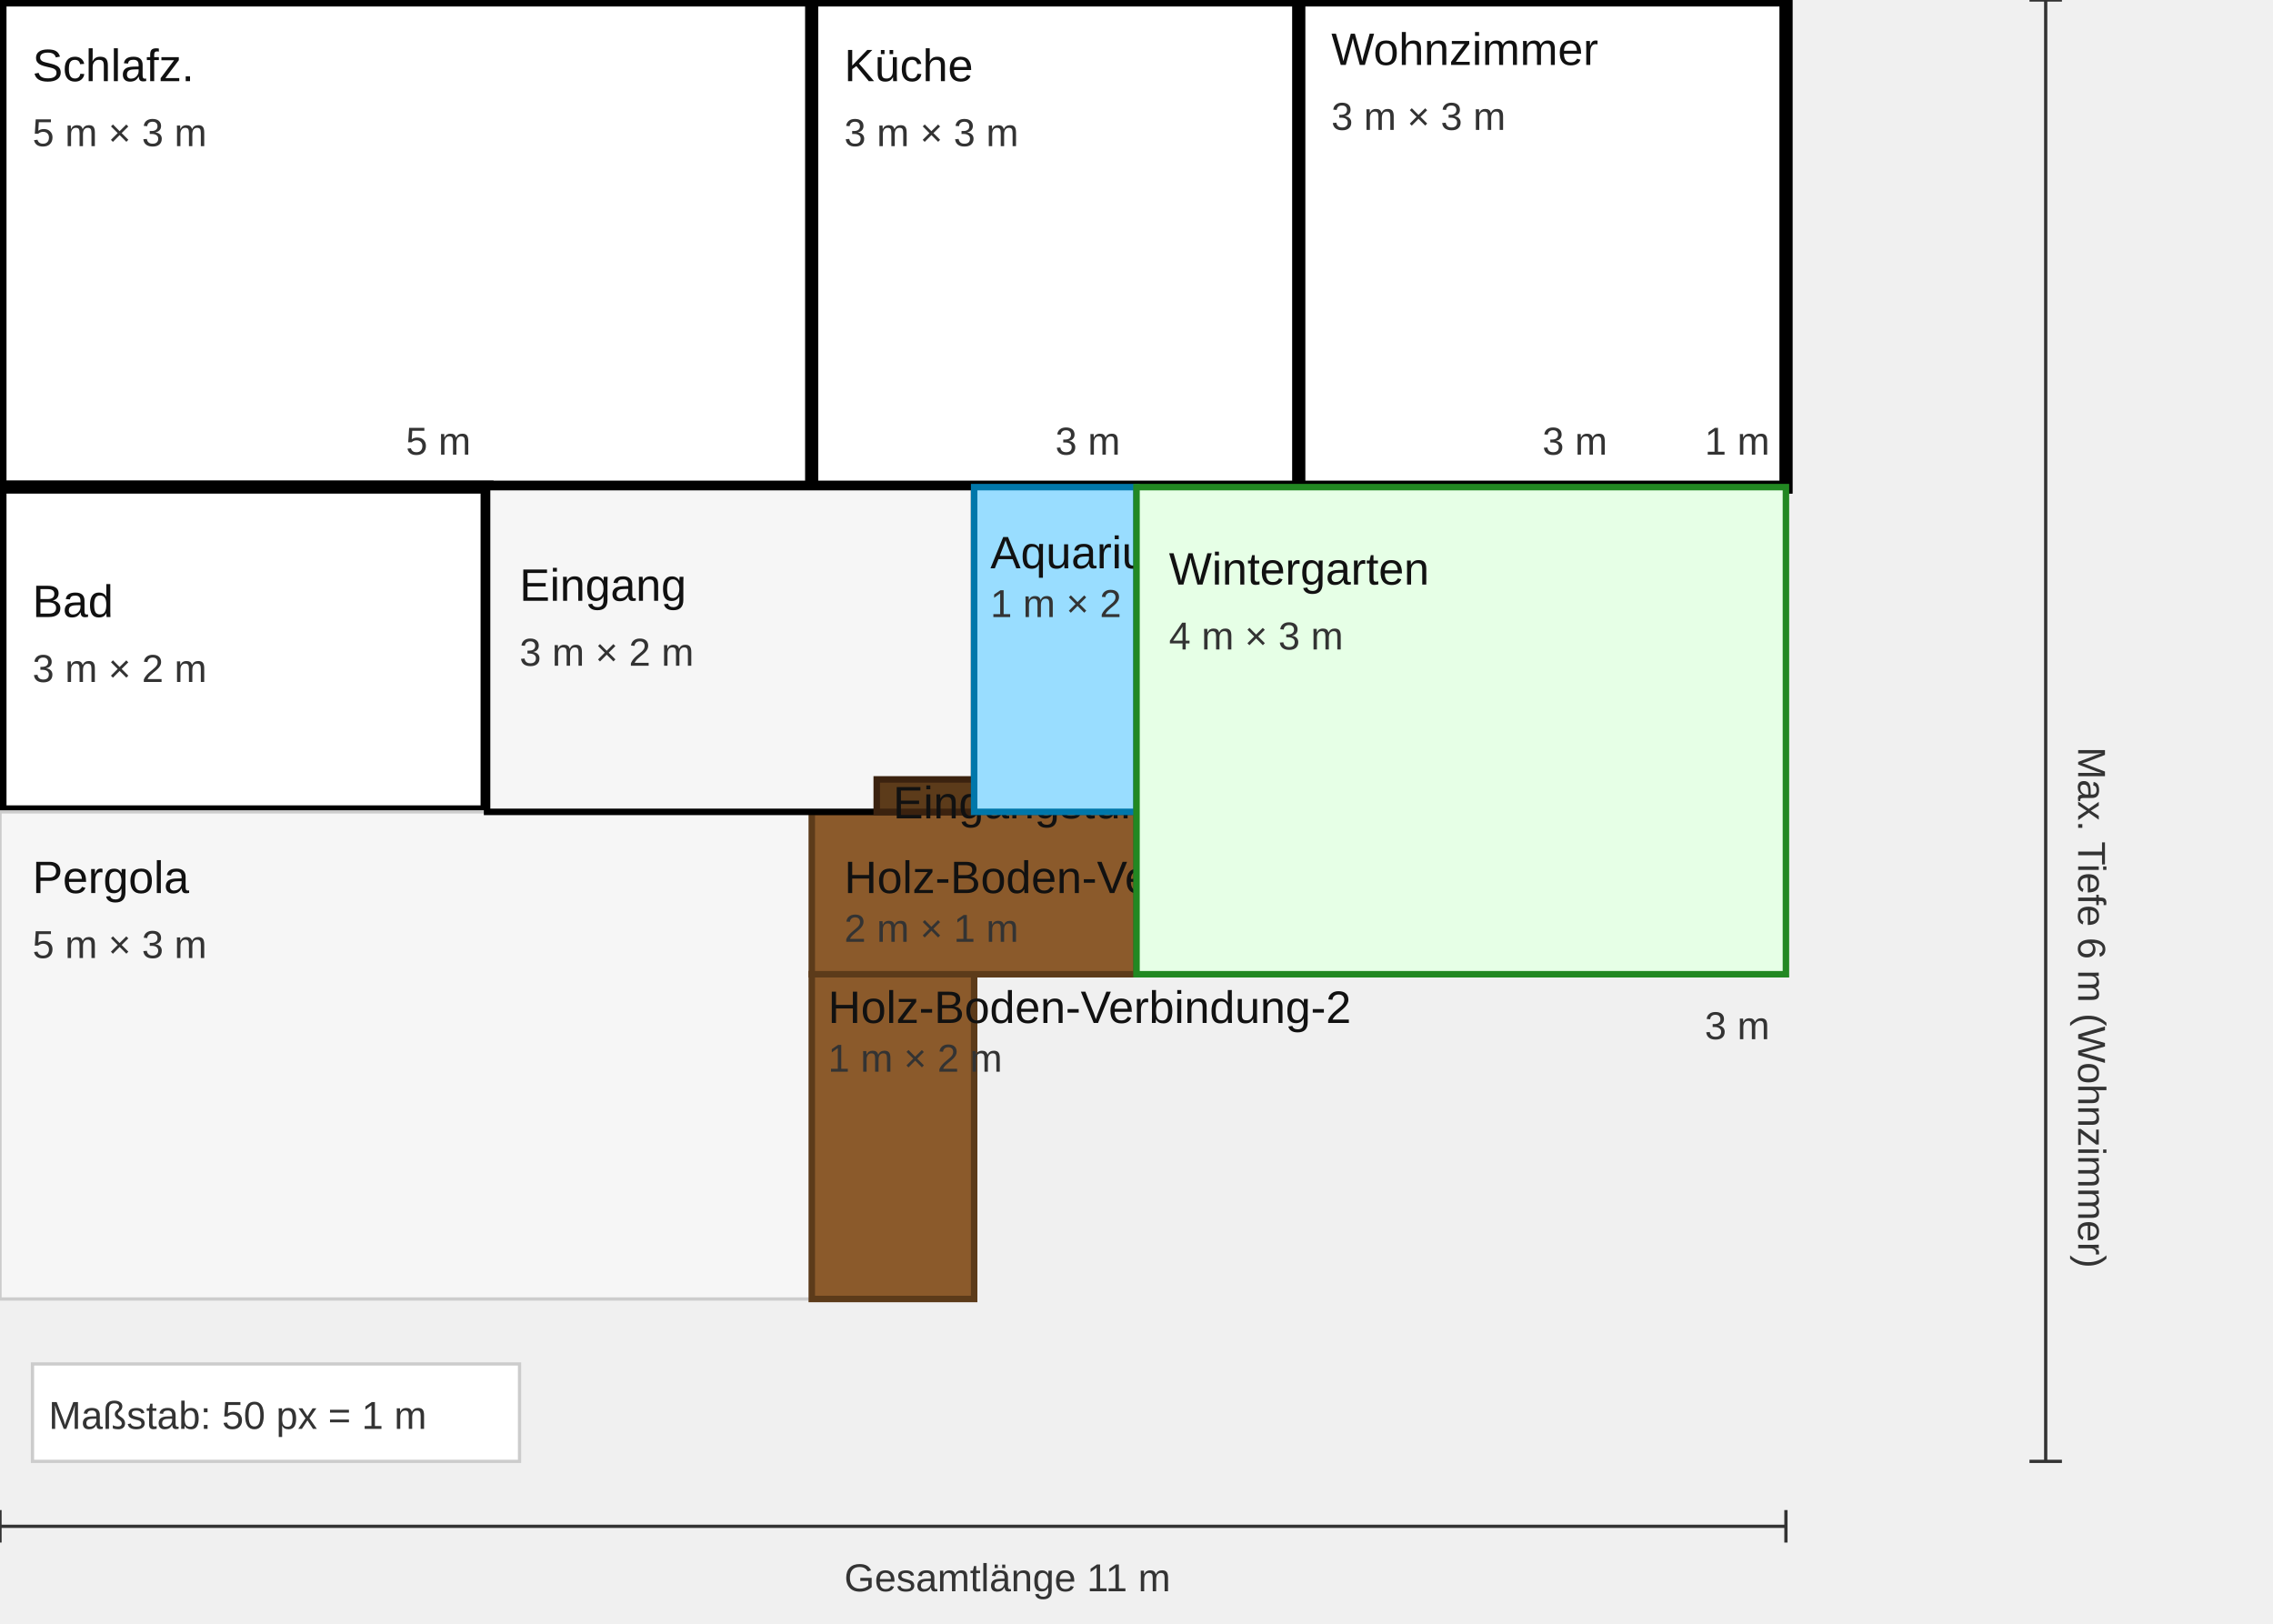
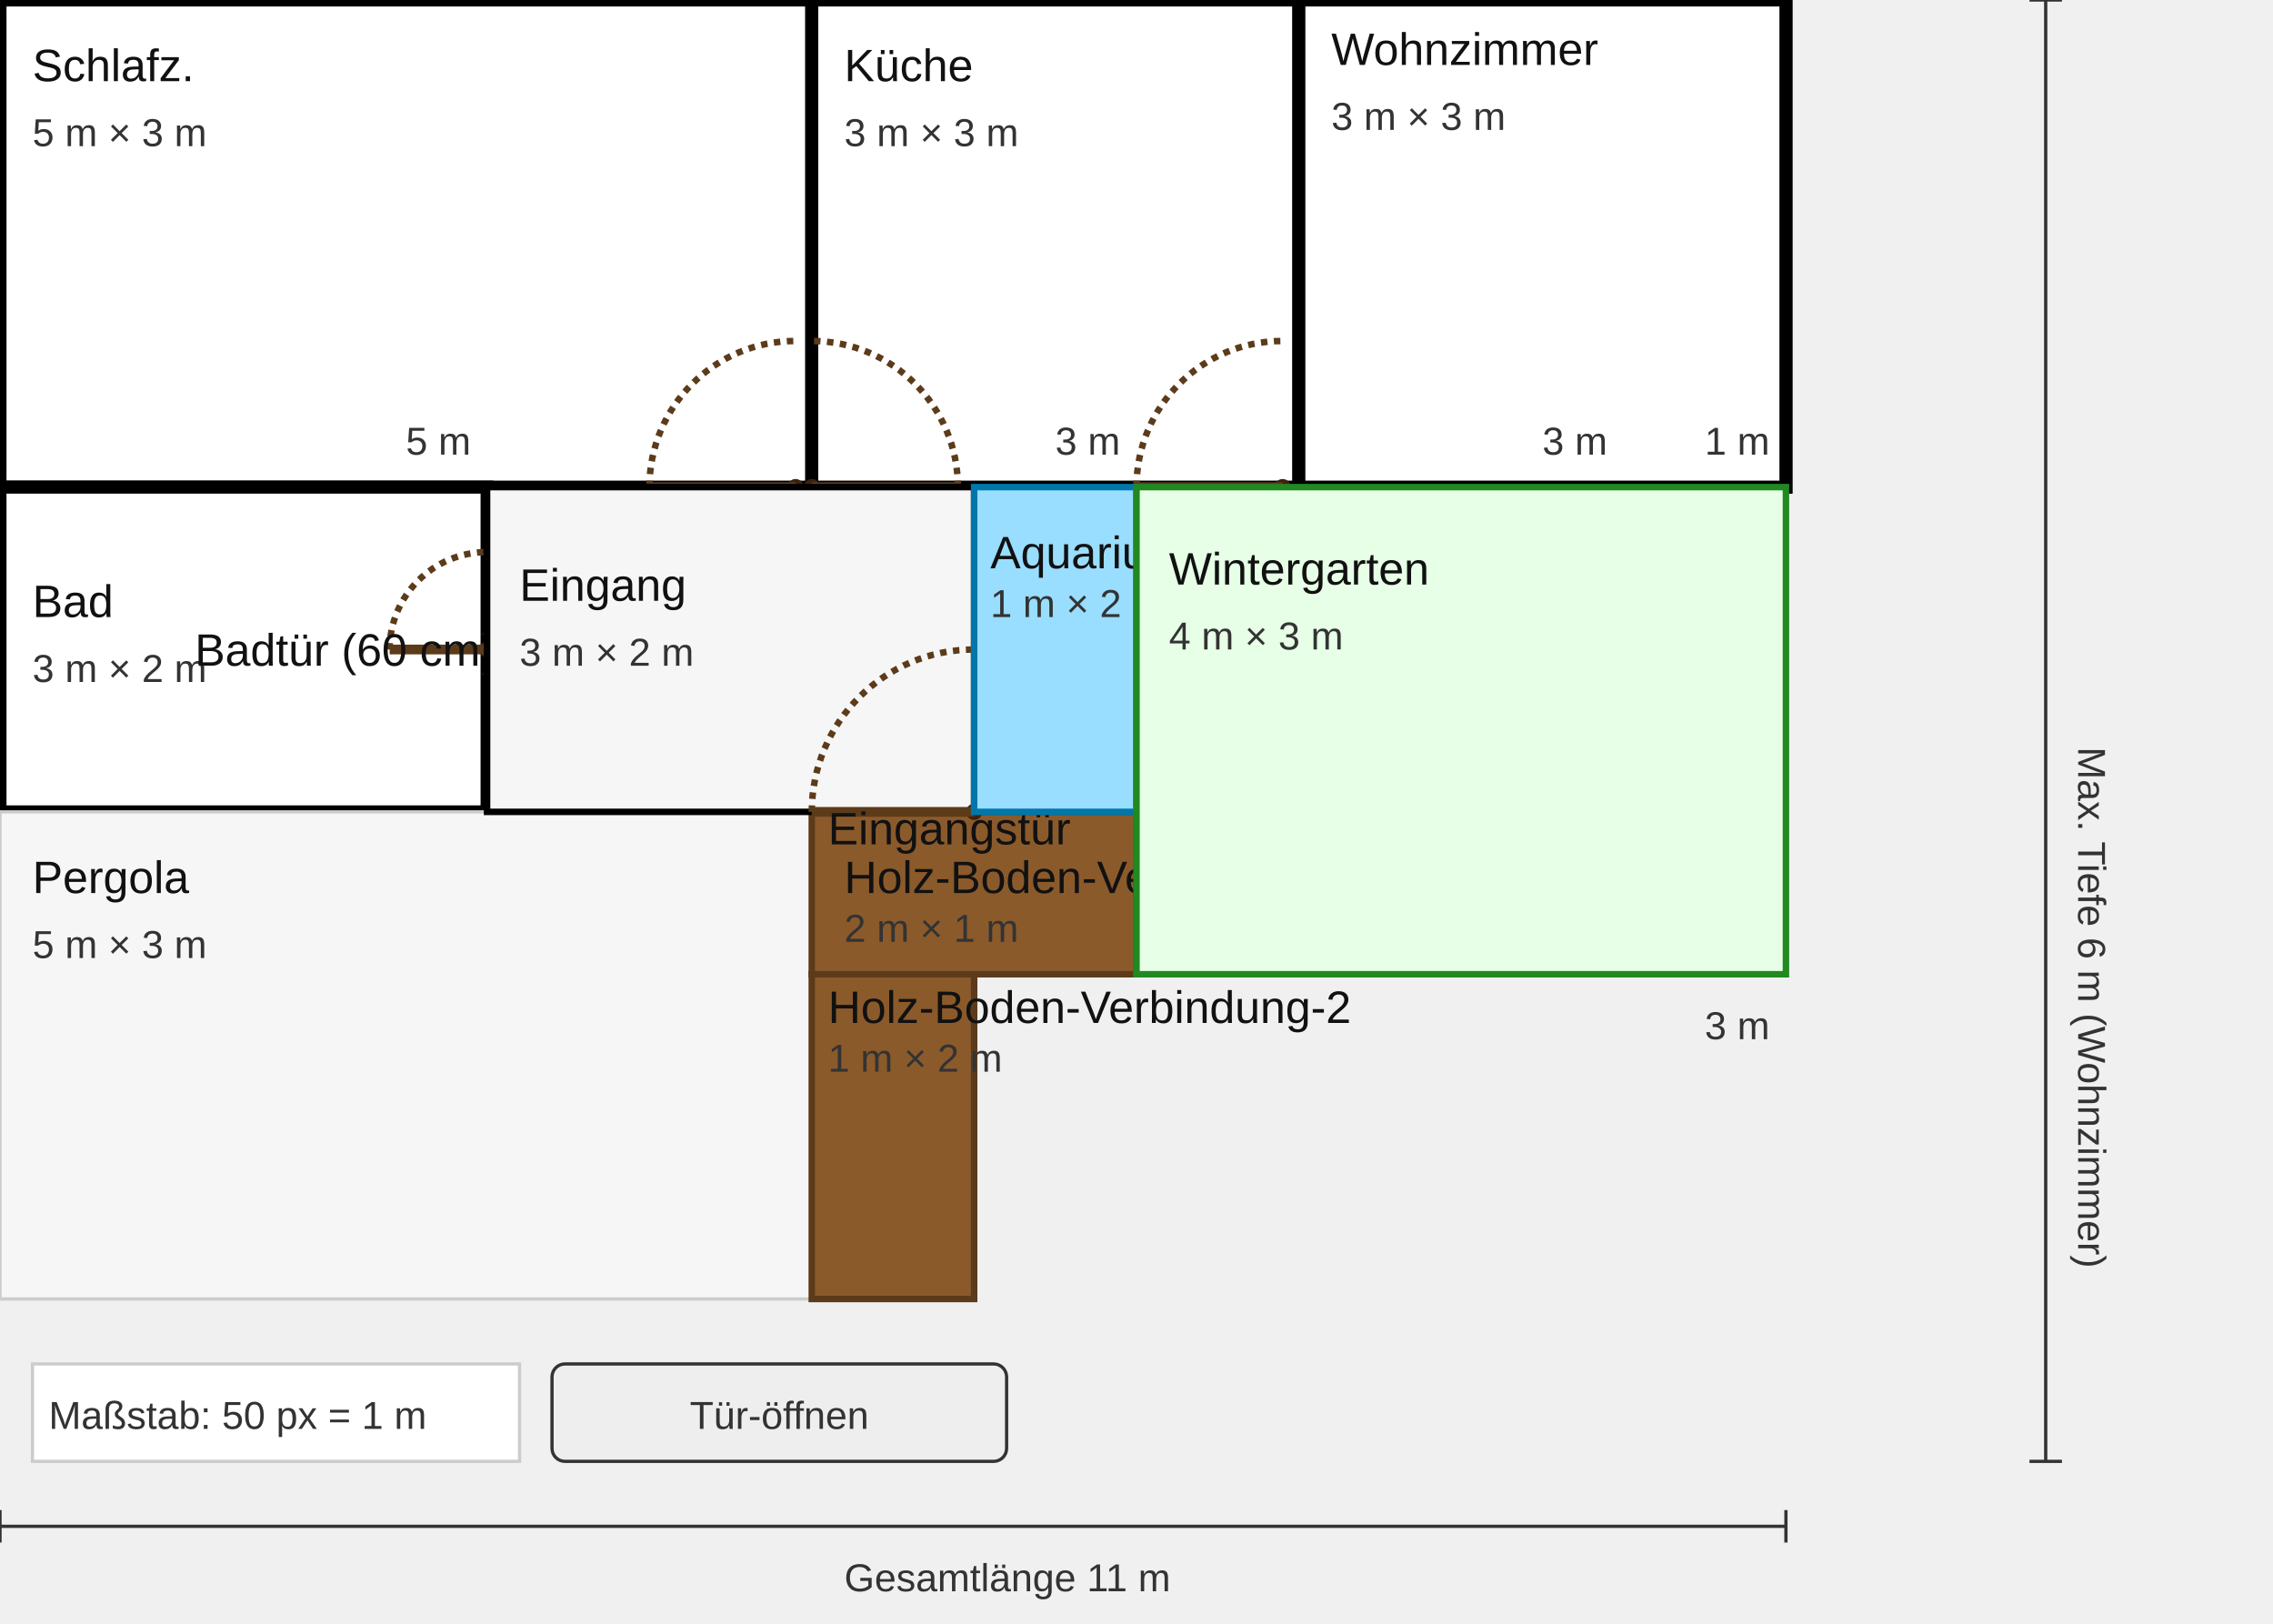
- <svg xmlns="http://www.w3.org/2000/svg" width="700" height="500" viewBox="0 0 700 500">
+ <svg xmlns="http://www.w3.org/2000/svg" width="140" height="100" viewBox="0 0 700 500">
  <style>
    .wall{fill:#ffffff;stroke:#000000;stroke-width:4}
    .room-label{font-family:Arial, Helvetica, sans-serif;font-size:14px;fill:#111}
    .dim{font-family:Arial, Helvetica, sans-serif;font-size:12px;fill:#333}
    .thin{stroke:#333;stroke-width:1}
  </style>
  <rect class="wall" x="0" y="0" width="550" height="150" />
  <rect class="wall" x="0" y="0" width="250" height="150" />
  <text x="10" y="25" class="room-label">Schlafz.</text>
  <text x="10" y="45" class="dim">5 m × 3 m</text>
  <rect class="wall" x="250" y="0" width="150" height="150" />
  <text x="260" y="25" class="room-label">Küche</text>
  <text x="260" y="45" class="dim">3 m × 3 m</text>
+   <circle cx="250" cy="150" r="2.5" fill="#3b220f" style="cursor:pointer" />
+   <line id="door-kitchen-leaf" x1="250" y1="150" x2="295" y2="150" stroke="#5c3b1a" stroke-width="3" data-open-x2="295" data-open-y2="150" data-state="open" />
+   <path id="door-kitchen-arc" d="M295 150 A45 45 0 0 0 250 105" fill="none" stroke="#5c3b1a" stroke-width="2" stroke-dasharray="2,2" />
+   <text x="255" y="160" class="room-label">Küchentür (90 cm)</text>
+   <circle cx="245" cy="150" r="2.5" fill="#3b220f" style="cursor:pointer" />
+   <line id="door-bed-leaf" x1="245" y1="150" x2="200" y2="150" stroke="#5c3b1a" stroke-width="3" data-open-x2="200" data-open-y2="150" data-state="open" />
+   <path id="door-bed-arc" d="M200 150 A45 45 0 0 1 245 105" fill="none" stroke="#5c3b1a" stroke-width="2" stroke-dasharray="2,2" />
+   <text x="205" y="160" class="room-label">Schlafzimmertür (90 cm)</text>
  <rect class="wall" x="0" y="150" width="150" height="100" />
  <text x="10" y="190" class="room-label">Bad</text>
  <text x="10" y="210" class="dim">3 m × 2 m</text>
+   <circle cx="150" cy="200" r="2.5" fill="#3b220f" style="cursor:pointer" />
+   <line id="door-bath-leaf" x1="150" y1="200" x2="120" y2="200" stroke="#5c3b1a" stroke-width="3" data-open-x2="120" data-open-y2="200" data-state="open" />
+   <path id="door-bath-arc" d="M120 200 A30 30 0 0 1 150 170" fill="none" stroke="#5c3b1a" stroke-width="2" stroke-dasharray="2,2" />
+   <text x="60" y="205" class="room-label">Badtür (60 cm)</text>
  <rect x="0" y="250" width="250" height="150" fill="#f6f6f6" stroke="#ccc" stroke-width="1" />
  <text x="10" y="275" class="room-label">Pergola</text>
  <text x="10" y="295" class="dim">5 m × 3 m</text>
  <rect x="250" y="300" width="50" height="100" fill="#8B5A2B" stroke="#5c3b1a" stroke-width="2" />
  <text x="255" y="315" class="room-label">Holz-Boden-Verbindung-2</text>
  <text x="255" y="330" class="dim">1 m × 2 m</text>
  <rect x="250" y="250" width="100" height="50" fill="#8B5A2B" stroke="#5c3b1a" stroke-width="2" />
  <text x="260" y="275" class="room-label">Holz-Boden-Verbindung-1</text>
  <text x="260" y="290" class="dim">2 m × 1 m</text>
  <rect class="wall" x="400" y="0" width="150" height="150" />
  <text x="410" y="20" class="room-label">Wohnzimmer</text>
  <text x="410" y="40" class="dim">3 m × 3 m</text>
+   <circle cx="395" cy="150" r="2.5" fill="#3b220f" style="cursor:pointer" />
+   <line id="door-living-leaf" x1="395" y1="150" x2="350" y2="150" stroke="#5c3b1a" stroke-width="3" data-open-x2="350" data-open-y2="150" data-state="open" />
+   <path id="door-living-arc" d="M350 150 A45 45 0 0 1 395 105" fill="none" stroke="#5c3b1a" stroke-width="2" stroke-dasharray="2,2" />
+   <text x="360" y="160" class="room-label">Wohnzimmertür (90 cm)</text>
  <rect x="150" y="150" width="150" height="100" fill="#f6f6f6" stroke="#000" stroke-width="2" />
  <text x="160" y="185" class="room-label">Eingang</text>
  <text x="160" y="205" class="dim">3 m × 2 m</text>
-   <rect x="270" y="240" width="30" height="10" fill="#5c3b1a" stroke="#3b220f" stroke-width="2" />
-   <text x="275" y="252" class="room-label">Eingangstür</text>
+   <circle cx="300" cy="250" r="2.5" fill="#3b220f" style="cursor:pointer" />
+   <line id="door-entry-leaf" x1="300" y1="250" x2="250" y2="250" stroke="#5c3b1a" stroke-width="3" data-open-x2="250" data-open-y2="250" data-state="open" />
+   <path id="door-entry-arc" d="M250 250 A50 50 0 0 1 300 200" fill="none" stroke="#5c3b1a" stroke-width="2" stroke-dasharray="2,2" />
+   <text x="255" y="260" class="room-label">Eingangstür</text>
  <rect x="300" y="150" width="50" height="100" fill="#99ddff" stroke="#0077aa" stroke-width="2" />
  <text x="305" y="175" class="room-label">Aquarium</text>
  <text x="305" y="190" class="dim">1 m × 2 m</text>
  <rect x="350" y="150" width="200" height="150" fill="#e6ffe6" stroke="#228822" stroke-width="2" />
  <text x="360" y="180" class="room-label">Wintergarten</text>
  <text x="360" y="200" class="dim">4 m × 3 m</text>
  <line class="thin" x1="0" y1="470" x2="550" y2="470" />
  <line class="thin" x1="0" y1="465" x2="0" y2="475" />
  <line class="thin" x1="550" y1="465" x2="550" y2="475" />
  <text x="260" y="490" class="dim">Gesamtlänge 11 m</text>
  <line class="thin" x1="630" y1="0" x2="630" y2="450" />
  <line class="thin" x1="625" y1="0" x2="635" y2="0" />
  <line class="thin" x1="625" y1="450" x2="635" y2="450" />
  <text x="640" y="230" class="dim" transform="rotate(90 640,230)">Max. Tiefe 6 m (Wohnzimmer)</text>
  <text x="125" y="140" class="dim">5 m</text>
  <text x="325" y="140" class="dim">3 m</text>
  <text x="475" y="140" class="dim">3 m</text>
  <text x="525" y="140" class="dim">1 m</text>
  <text x="525" y="320" class="dim">3 m</text>
  <rect x="10" y="420" width="150" height="30" fill="#fff" stroke="#ccc" />
  <text x="15" y="440" class="dim">Maßstab: 50 px = 1 m</text>
+   <g id="door-toggle-button" style="cursor:pointer">
+     <rect x="170" y="420" width="140" height="30" fill="#eee" stroke="#333" rx="4" ry="4" />
+     <text id="door-toggle-btn-text" x="240" y="440" text-anchor="middle" class="dim">Tür-öffnen</text>
+   </g>
</svg>
